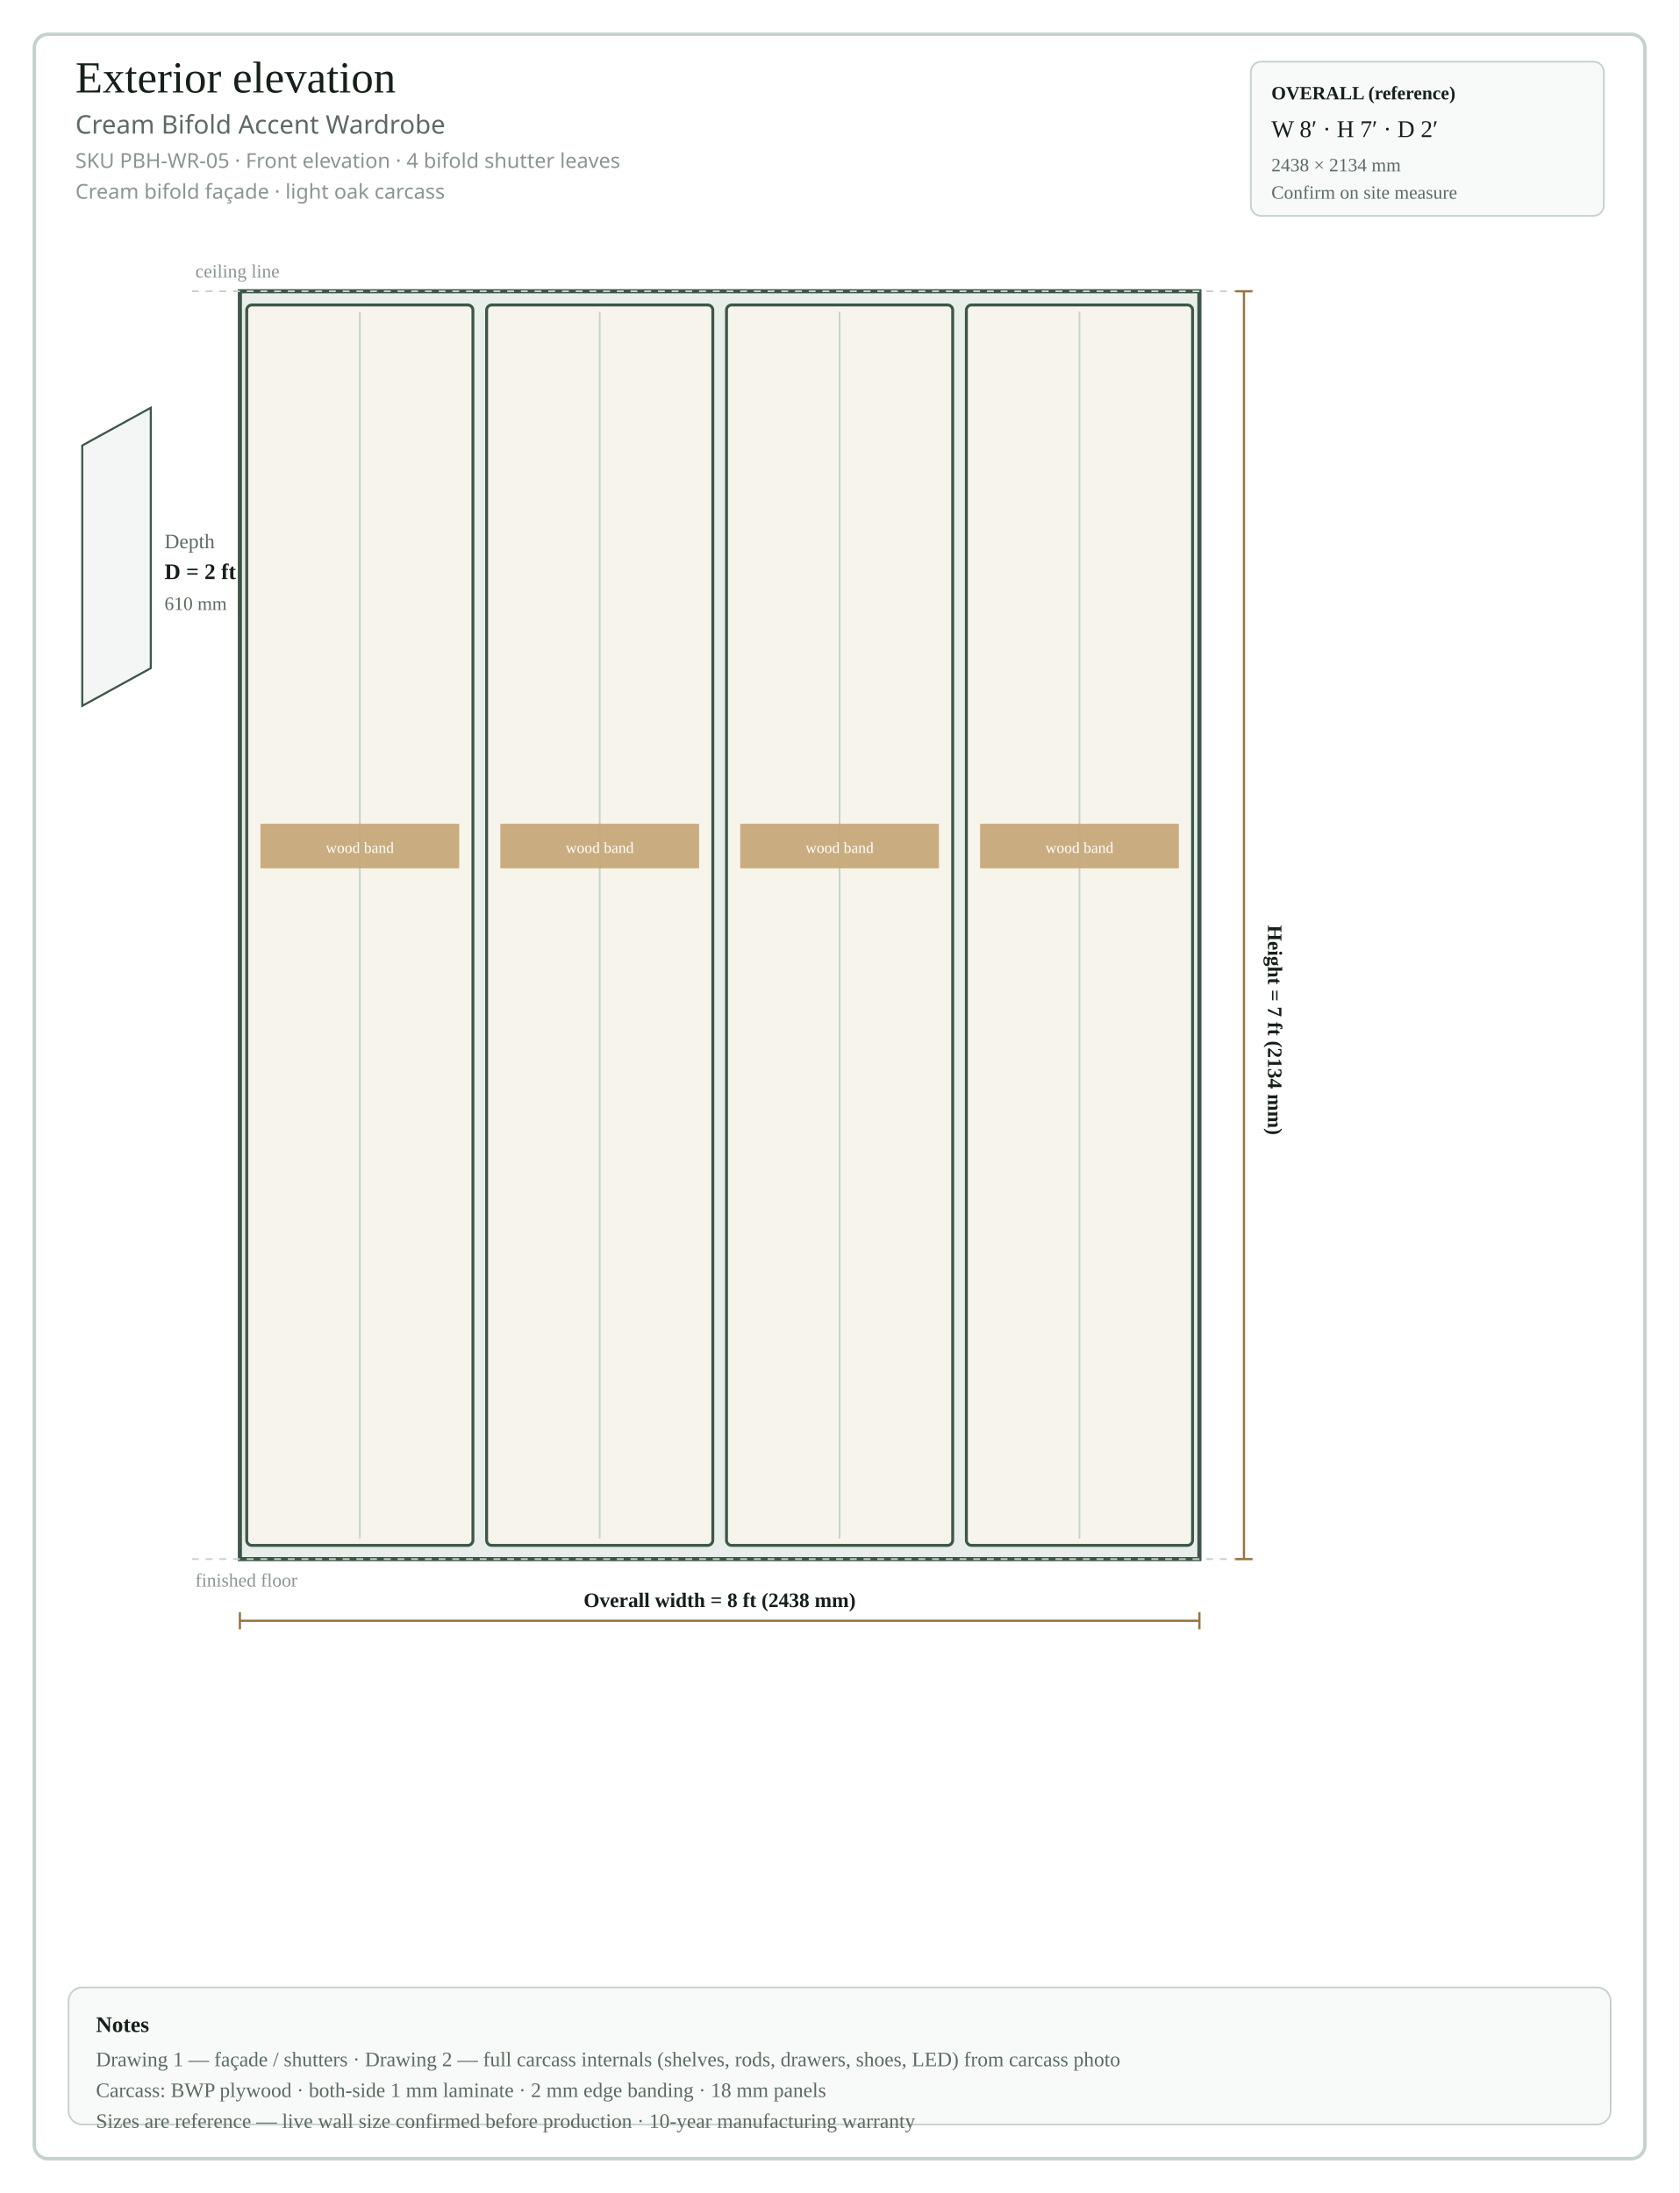
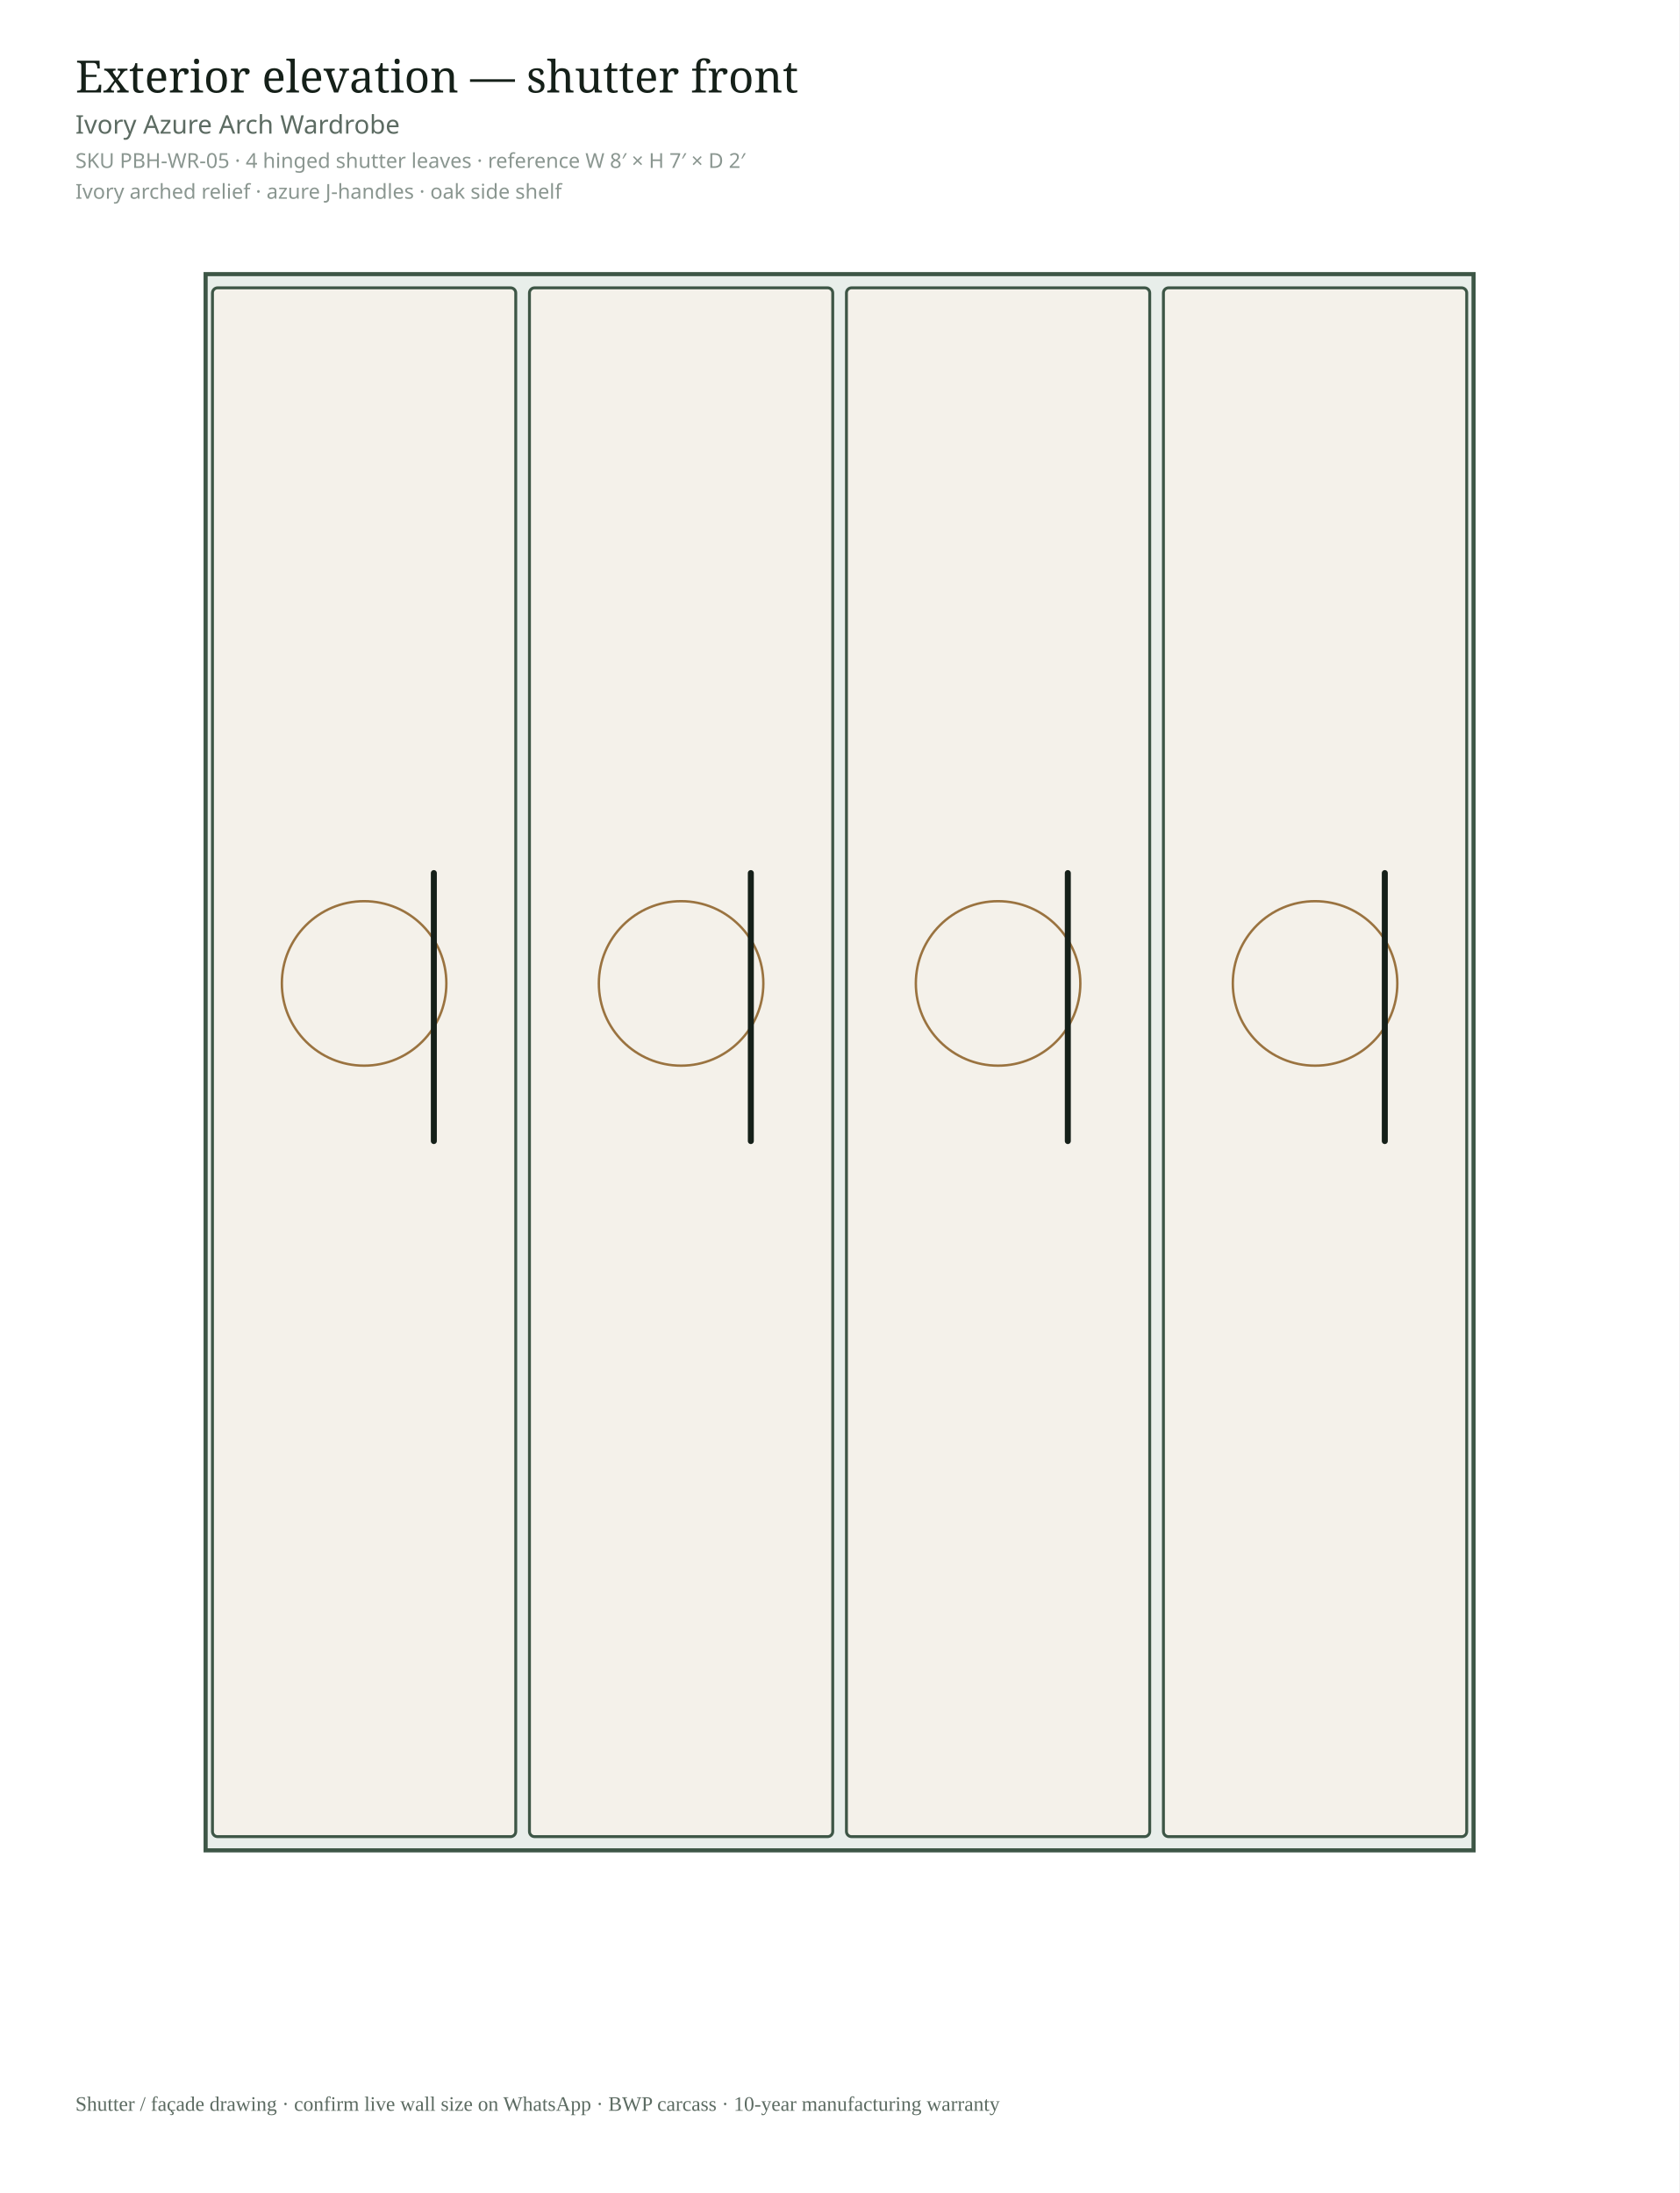
- <svg xmlns="http://www.w3.org/2000/svg" viewBox="0 0 980 1280" width="980" height="1280" preserveAspectRatio="xMidYMid meet" role="img">
-   <rect width="980" height="1280" fill="#ffffff" />
-   <rect x="20" y="20" width="940" height="1240" rx="8" fill="none" stroke="#c5d2cb" stroke-width="2" />
-   <text x="44" y="54" font-family="Georgia, 'Times New Roman', serif" font-size="26" fill="#152019">Exterior elevation</text>
-   <text x="44" y="78" font-family="system-ui,sans-serif" font-size="15" fill="#5c6b62">Cream Bifold Accent Wardrobe</text>
-   <text x="44" y="98" font-family="system-ui,sans-serif" font-size="12" fill="#8a9690">SKU PBH-WR-05 · Front elevation · 4 bifold shutter leaves</text>
-   <text x="44" y="116" font-family="system-ui,sans-serif" font-size="12" fill="#8a9690">Cream bifold façade · light oak carcass</text>
-   <rect x="730" y="36" width="206" height="90" rx="6" fill="#f7faf8" stroke="#c5d2cb" />
-   <text x="742" y="58" font-size="11" font-weight="700" fill="#152019">OVERALL (reference)</text>
-   <text x="742" y="80" font-size="14" fill="#152019">W 8′ · H 7′ · D 2′</text>
-   <text x="742" y="100" font-size="11" fill="#5c6b62">2438 × 2134 mm</text>
-   <text x="742" y="116" font-size="11" fill="#5c6b62">Confirm on site measure</text>
-   <rect x="140" y="170" width="560" height="740" fill="#e8eeea" stroke="#3d5646" stroke-width="2.4" />
-   <rect x="144" y="178" width="132" height="724" rx="3" fill="#f7f4ec" stroke="#3d5646" stroke-width="1.7" />
-   <line x1="210" y1="182" x2="210" y2="898" stroke="#c5d2cb" stroke-width="1" />
-   <rect x="152" y="480.8" width="116" height="26" fill="#c4a574" opacity="0.9" />
-   <text x="210" y="497.8" text-anchor="middle" font-size="9" fill="#fff">wood band</text>
-   <rect x="284" y="178" width="132" height="724" rx="3" fill="#f7f4ec" stroke="#3d5646" stroke-width="1.7" />
-   <line x1="350" y1="182" x2="350" y2="898" stroke="#c5d2cb" stroke-width="1" />
-   <rect x="292" y="480.8" width="116" height="26" fill="#c4a574" opacity="0.9" />
-   <text x="350" y="497.8" text-anchor="middle" font-size="9" fill="#fff">wood band</text>
-   <rect x="424" y="178" width="132" height="724" rx="3" fill="#f7f4ec" stroke="#3d5646" stroke-width="1.7" />
-   <line x1="490" y1="182" x2="490" y2="898" stroke="#c5d2cb" stroke-width="1" />
-   <rect x="432" y="480.8" width="116" height="26" fill="#c4a574" opacity="0.9" />
-   <text x="490" y="497.8" text-anchor="middle" font-size="9" fill="#fff">wood band</text>
-   <rect x="564" y="178" width="132" height="724" rx="3" fill="#f7f4ec" stroke="#3d5646" stroke-width="1.7" />
-   <line x1="630" y1="182" x2="630" y2="898" stroke="#c5d2cb" stroke-width="1" />
-   <rect x="572" y="480.8" width="116" height="26" fill="#c4a574" opacity="0.9" />
-   <text x="630" y="497.8" text-anchor="middle" font-size="9" fill="#fff">wood band</text>
-   <line x1="112" y1="170" x2="728" y2="170" stroke="#c5d2cb" stroke-dasharray="4 4" />
-   <text x="114" y="162" font-size="11" fill="#8a9690">ceiling line</text>
-   <line x1="112" y1="910" x2="728" y2="910" stroke="#c5d2cb" stroke-dasharray="4 4" />
-   <text x="114" y="926" font-size="11" fill="#8a9690">finished floor</text>
-   <line x1="140" y1="946" x2="700" y2="946" stroke="#9a7340" stroke-width="1.3" />
-   <line x1="140" y1="941" x2="140" y2="951" stroke="#9a7340" stroke-width="1.3" />
-   <line x1="700" y1="941" x2="700" y2="951" stroke="#9a7340" stroke-width="1.3" />
-   <text x="420" y="938" text-anchor="middle" font-size="12" font-weight="700" fill="#152019">Overall width = 8 ft (2438 mm)</text>
-   <line x1="726" y1="170" x2="726" y2="910" stroke="#9a7340" stroke-width="1.3" />
-   <line x1="721" y1="170" x2="731" y2="170" stroke="#9a7340" stroke-width="1.3" />
-   <line x1="721" y1="910" x2="731" y2="910" stroke="#9a7340" stroke-width="1.3" />
-   <text x="740" y="540" font-size="12" font-weight="700" fill="#152019" transform="rotate(90 740 540)">Height = 7 ft (2134 mm)</text>
-   <g transform="translate(48, 220)">
-     <polygon points="0,40 40,18 40,170 0,192" fill="#f3f6f4" stroke="#3d5646" stroke-width="1.2" />
-     <text x="48" y="100" font-size="12" fill="#5c6b62">Depth</text>
-     <text x="48" y="118" font-size="13" font-weight="700" fill="#152019">D = 2 ft</text>
-     <text x="48" y="136" font-size="11" fill="#5c6b62">610 mm</text>
-   </g>
-   <rect x="40" y="1160" width="900" height="80" rx="8" fill="#f7faf8" stroke="#c5d2cb" />
-   <text x="56" y="1186" font-size="13" font-weight="700" fill="#152019">Notes</text>
-   <text x="56" y="1206" font-size="12" fill="#5c6b62">Drawing 1 — façade / shutters · Drawing 2 — full carcass internals (shelves, rods, drawers, shoes, LED) from carcass photo</text>
-   <text x="56" y="1224" font-size="12" fill="#5c6b62">Carcass: BWP plywood · both-side 1 mm laminate · 2 mm edge banding · 18 mm panels</text>
-   <text x="56" y="1242" font-size="12" fill="#5c6b62">Sizes are reference — live wall size confirmed before production · 10-year manufacturing warranty</text>
+ <svg xmlns="http://www.w3.org/2000/svg" viewBox="0 0 980 1280" width="980" height="1280">
+   <rect width="980" height="1280" fill="#fff" />
+   <text x="44" y="54" font-family="Georgia,serif" font-size="26" fill="#152019">Exterior elevation — shutter front</text>
+   <text x="44" y="78" font-family="system-ui,sans-serif" font-size="15" fill="#5c6b62">Ivory Azure Arch Wardrobe</text>
+   <text x="44" y="98" font-family="system-ui,sans-serif" font-size="12" fill="#8a9690">SKU PBH-WR-05 · 4 hinged shutter leaves · reference W 8′ × H 7′ × D 2′</text>
+   <text x="44" y="116" font-family="system-ui,sans-serif" font-size="12" fill="#8a9690">Ivory arched relief · azure J-handles · oak side shelf</text>
+   <rect x="120" y="160" width="740" height="920" fill="#e8eeea" stroke="#3d5646" stroke-width="2.4" />
+   <rect x="124" y="168" width="177" height="904" rx="3" fill="#f4f1ea" stroke="#3d5646" stroke-width="1.7" />
+   <circle cx="212.5" cy="574" r="48" fill="none" stroke="#9a7340" stroke-width="1.4" />
+   <line x1="253.2" y1="509.6" x2="253.2" y2="666" stroke="#152019" stroke-width="3.5" stroke-linecap="round" />
+   <rect x="309" y="168" width="177" height="904" rx="3" fill="#f4f1ea" stroke="#3d5646" stroke-width="1.7" />
+   <circle cx="397.5" cy="574" r="48" fill="none" stroke="#9a7340" stroke-width="1.4" />
+   <line x1="438.2" y1="509.6" x2="438.2" y2="666" stroke="#152019" stroke-width="3.5" stroke-linecap="round" />
+   <rect x="494" y="168" width="177" height="904" rx="3" fill="#f4f1ea" stroke="#3d5646" stroke-width="1.7" />
+   <circle cx="582.5" cy="574" r="48" fill="none" stroke="#9a7340" stroke-width="1.4" />
+   <line x1="623.2" y1="509.6" x2="623.2" y2="666" stroke="#152019" stroke-width="3.5" stroke-linecap="round" />
+   <rect x="679" y="168" width="177" height="904" rx="3" fill="#f4f1ea" stroke="#3d5646" stroke-width="1.7" />
+   <circle cx="767.5" cy="574" r="48" fill="none" stroke="#9a7340" stroke-width="1.4" />
+   <line x1="808.2" y1="509.6" x2="808.2" y2="666" stroke="#152019" stroke-width="3.5" stroke-linecap="round" />
+   <text x="44" y="1232" font-size="12" fill="#5c6b62">Shutter / façade drawing · confirm live wall size on WhatsApp · BWP carcass · 10-year manufacturing warranty</text>
</svg>
